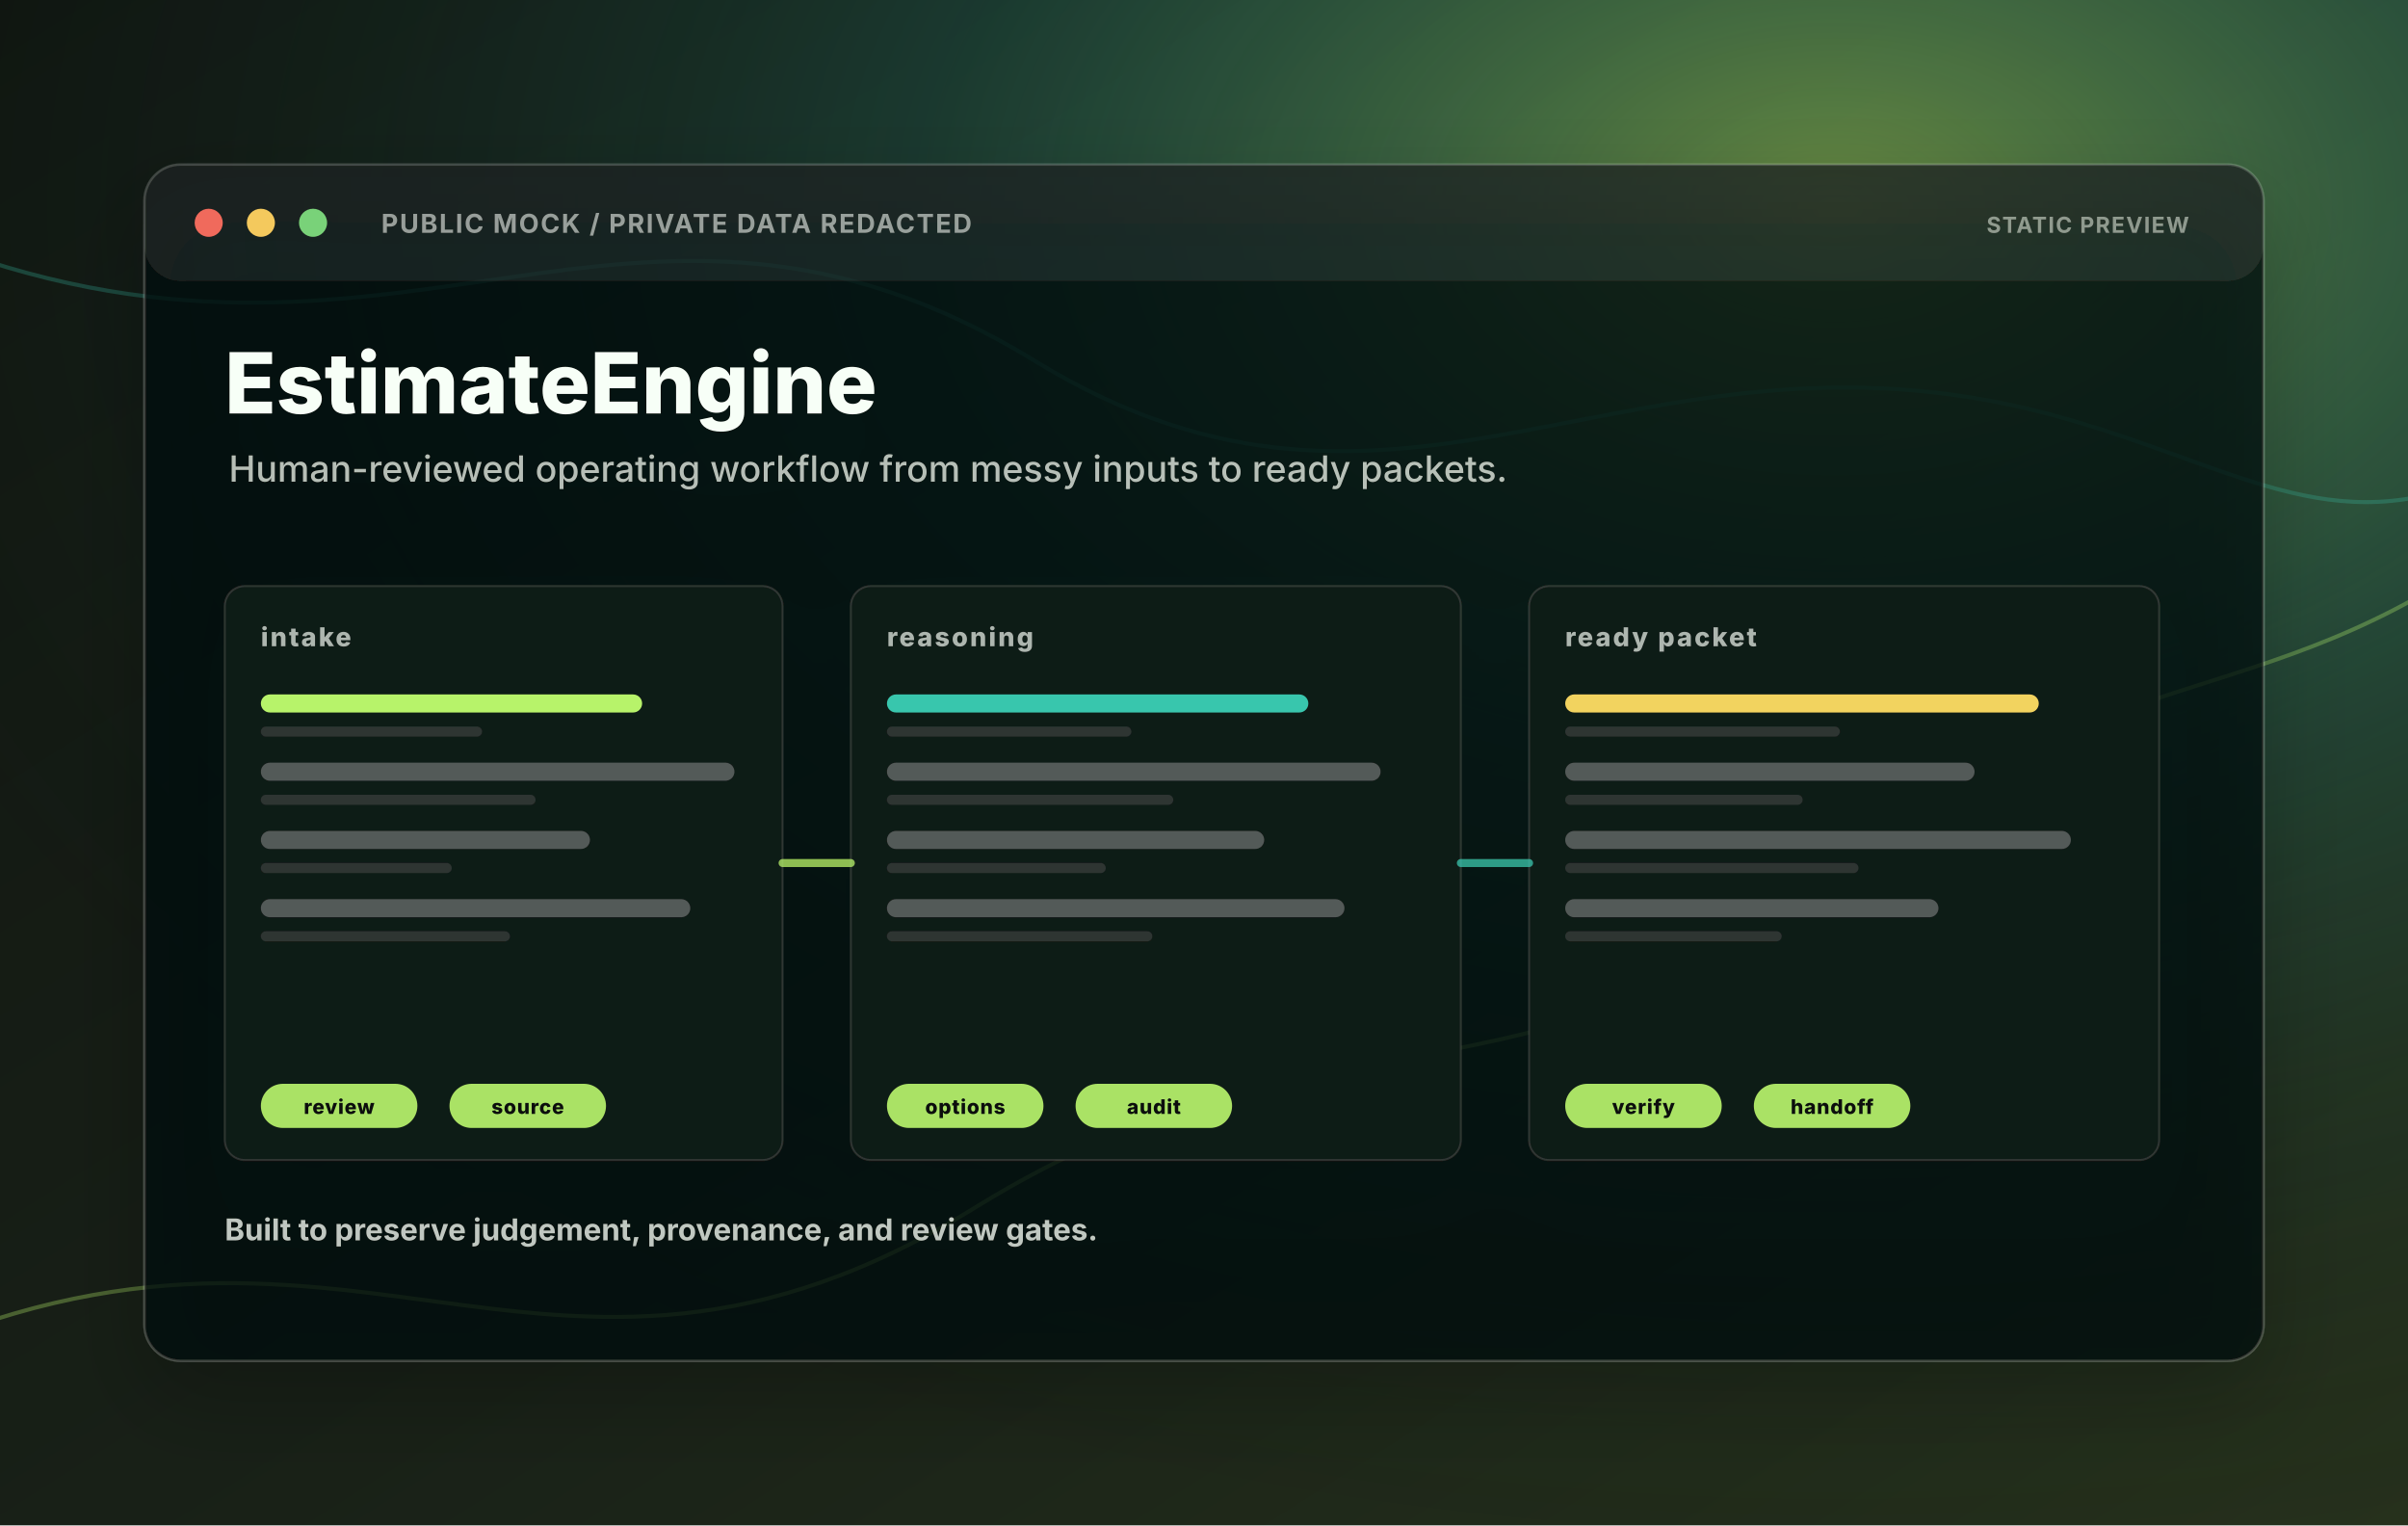
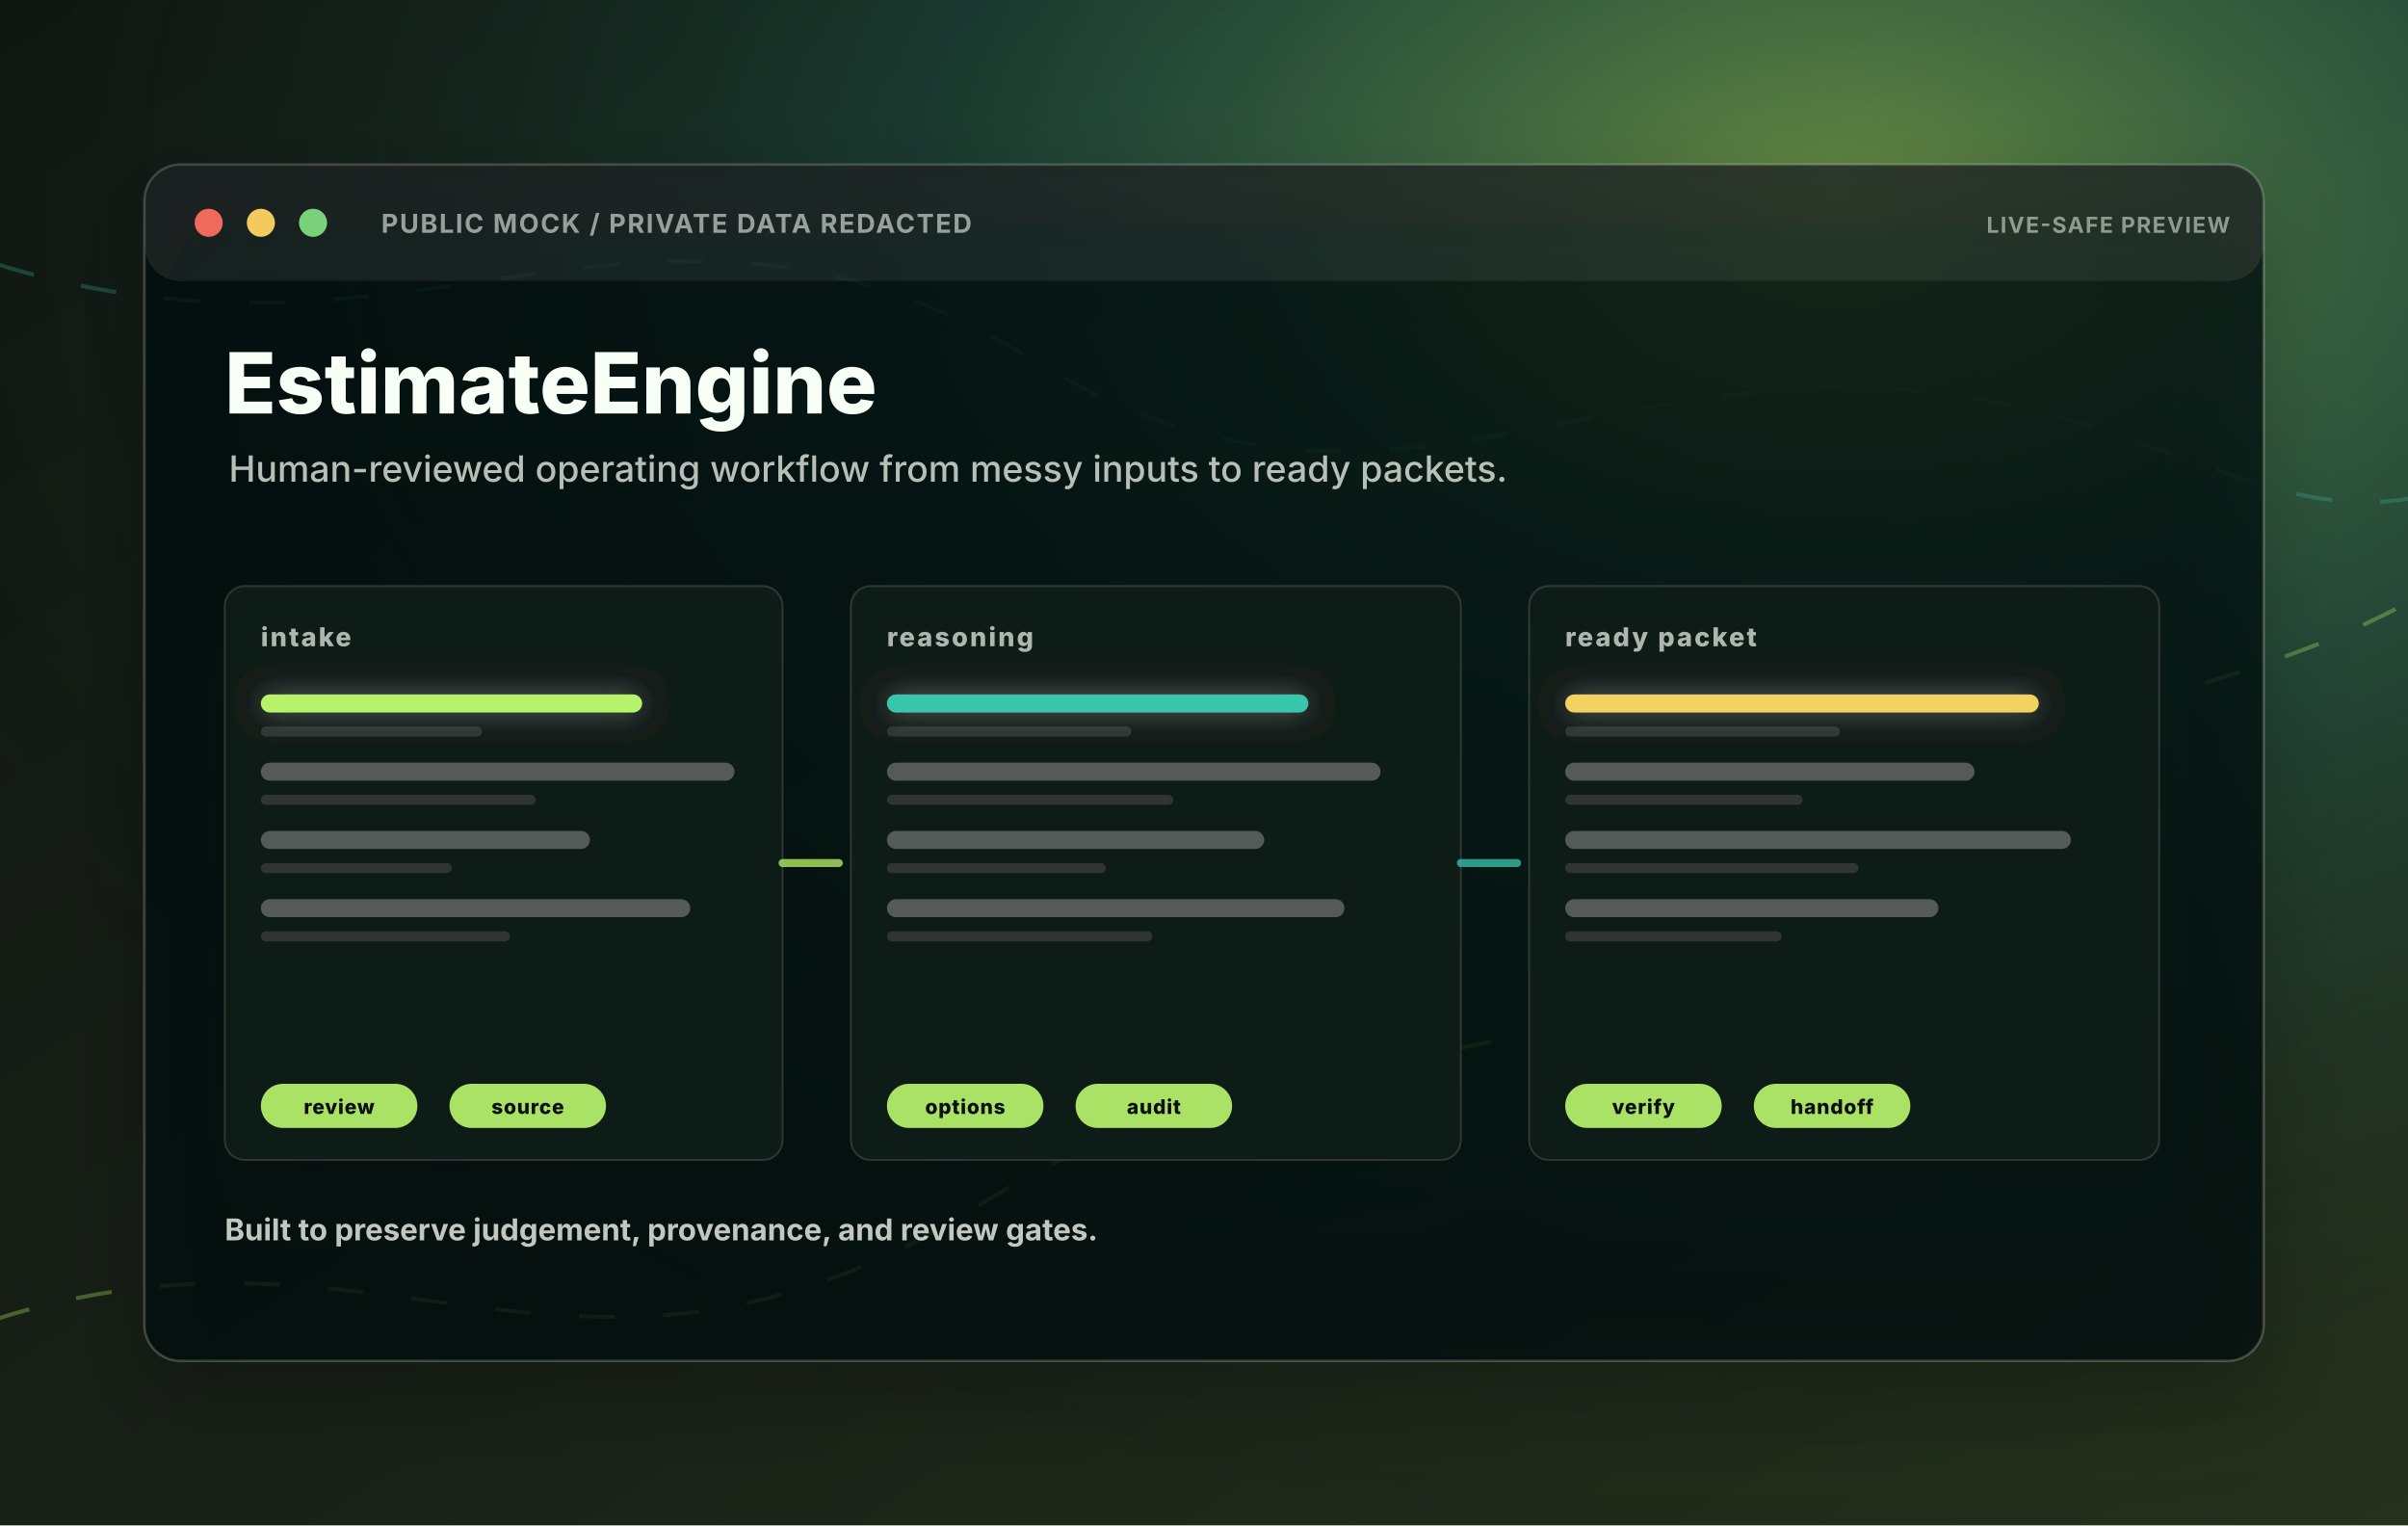
<svg xmlns="http://www.w3.org/2000/svg" width="1200" height="760" viewBox="0 0 1200 760" role="img" aria-labelledby="estimateengine-title estimateengine-desc">
  <defs>
    <linearGradient id="estimateengine-bg" x1="0" x2="1" y1="0" y2="1">
      <stop offset="0" stop-color="#101510" />
      <stop offset=".52" stop-color="#182017" />
      <stop offset="1" stop-color="#26311c" />
    </linearGradient>
    <radialGradient id="estimateengine-glow" cx=".76" cy=".14" r=".9">
      <stop offset="0" stop-color="#b7f36b" stop-opacity=".5" />
      <stop offset=".42" stop-color="#39c6ad" stop-opacity=".18" />
      <stop offset="1" stop-color="#000" stop-opacity="0" />
    </radialGradient>
+     <linearGradient id="estimateengine-scan" x1="0" x2="1" y1="0" y2="0">
+       <stop offset="0" stop-color="#fff" stop-opacity="0" />
+       <stop offset=".48" stop-color="#b7f36b" stop-opacity=".24" />
+       <stop offset="1" stop-color="#fff" stop-opacity="0" />
+     </linearGradient>
+     <clipPath id="estimateengine-viewport">
+       <rect x="72" y="82" width="1056" height="596" rx="18" />
+     </clipPath>
    <filter id="estimateengine-shadow" x="-20%" y="-20%" width="140%" height="140%">
      <feDropShadow dx="0" dy="18" stdDeviation="22" flood-color="#000" flood-opacity=".32" />
    </filter>
    <style>
      .title { font: 800 42px Inter, Arial, sans-serif; fill: #f7fff7; letter-spacing: 0; }
      .sub { font: 500 18px Inter, Arial, sans-serif; fill: rgba(247,255,247,.72); letter-spacing: 0; }
      .nav { font: 700 13px Inter, Arial, sans-serif; fill: rgba(247,255,247,.56); letter-spacing: .06em; }
      .kicker { font: 800 13px Inter, Arial, sans-serif; fill: rgba(247,255,247,.68); letter-spacing: .08em; text-transform: uppercase; }
      .badge { font: 800 10px Inter, Arial, sans-serif; fill: #07110d; text-anchor: middle; letter-spacing: .04em; }
      .tiny { font: 700 11px Inter, Arial, sans-serif; fill: rgba(247,255,247,.5); letter-spacing: .06em; }
      .label { font: 700 15px Inter, Arial, sans-serif; fill: rgba(247,255,247,.76); letter-spacing: 0; }
+       .ambient-path { stroke-dasharray: 18 24; animation: dashFlow 22s linear infinite; }
+       .ambient-path.alt { animation-direction: reverse; animation-duration: 26s; }
+       .status-dot { animation: statusPulse 3.8s ease-in-out infinite; transform-box: fill-box; transform-origin: center; }
+       .status-dot:nth-of-type(2) { animation-delay: -.9s; }
+       .status-dot:nth-of-type(3) { animation-delay: -1.8s; }
+       .mock-panel { animation: panelWake 8.5s ease-in-out infinite; transform-box: fill-box; transform-origin: center; }
+       .mock-panel-1 { animation-delay: -1.4s; }
+       .mock-panel-2 { animation-delay: -2.8s; }
+       .mock-panel-3 { animation-delay: -4.2s; }
+       .data-line { animation: lineAlive 6.8s ease-in-out infinite; transform-box: fill-box; transform-origin: left center; }
+       .data-line-1 { animation-delay: -1.1s; }
+       .data-line-2 { animation-delay: -2.2s; }
+       .data-line-3 { animation-delay: -3.3s; }
+       .shadow-line { animation-name: lineGhost; }
+       .hot-line { filter: drop-shadow(0 0 7px rgba(247,255,247,.34)); }
+       .badge-chip { animation: chipPulse 7.2s ease-in-out infinite; transform-box: fill-box; transform-origin: center; }
+       .badge-chip-1 { animation-delay: -2.4s; }
+       .flow-line { stroke-dasharray: 28 18; animation: dashFlow 8s linear infinite; }
+       .flow-node { animation: statusPulse 3.2s ease-in-out infinite; transform-box: fill-box; transform-origin: center; }
+       .screen-scan { animation: scanPass 9.5s ease-in-out infinite; transform-box: fill-box; transform-origin: center; }
+       @keyframes dashFlow { to { stroke-dashoffset: -240; } }
+       @keyframes statusPulse {
+         0%, 100% { opacity: .72; transform: scale(1); }
+         44% { opacity: 1; transform: scale(1.28); }
+       }
+       @keyframes panelWake {
+         0%, 100% { opacity: .88; transform: translateY(0); }
+         50% { opacity: 1; transform: translateY(-2px); }
+       }
+       @keyframes lineAlive {
+         0%, 100% { opacity: .76; transform: scaleX(.86); }
+         42% { opacity: 1; transform: scaleX(1); }
+         64% { opacity: .86; transform: scaleX(.94); }
+       }
+       @keyframes lineGhost {
+         0%, 100% { opacity: .42; transform: scaleX(.68); }
+         52% { opacity: .82; transform: scaleX(1); }
+       }
+       @keyframes chipPulse {
+         0%, 100% { opacity: .78; transform: translateY(0); }
+         46% { opacity: 1; transform: translateY(-1px); }
+       }
+       @keyframes scanPass {
+         0%, 18% { transform: translateX(-1260px) skewX(-14deg); opacity: 0; }
+         31% { opacity: .82; }
+         52%, 100% { transform: translateX(1260px) skewX(-14deg); opacity: 0; }
+       }
+       @media (prefers-reduced-motion: reduce) {
+         * { animation: none !important; }
+       }
    </style>
  </defs>
  <rect width="1200" height="760" fill="url(#estimateengine-bg)" />
  <rect width="1200" height="760" fill="url(#estimateengine-glow)" />
-   <path d="M-80 690 C170 560 266 738 487 601 C661 494 765 562 918 434 C1054 321 1135 360 1260 260" fill="none" stroke="#b7f36b" stroke-width="2" opacity=".32" />
-   <path d="M-40 118 C199 214 314 56 516 180 C699 292 813 152 1020 206 C1114 231 1161 272 1240 236" fill="none" stroke="#39c6ad" stroke-width="2" opacity=".26" />
+   <path class="ambient-path" d="M-80 690 C170 560 266 738 487 601 C661 494 765 562 918 434 C1054 321 1135 360 1260 260" fill="none" stroke="#b7f36b" stroke-width="2" opacity=".32" />
+   <path class="ambient-path alt" d="M-40 118 C199 214 314 56 516 180 C699 292 813 152 1020 206 C1114 231 1161 272 1240 236" fill="none" stroke="#39c6ad" stroke-width="2" opacity=".26" />
  <g filter="url(#estimateengine-shadow)">
    <rect x="72" y="82" width="1056" height="596" rx="18" fill="rgba(4,10,8,.74)" stroke="rgba(255,255,255,.18)" stroke-width="1.2" />
    <rect x="72" y="82" width="1056" height="58" rx="18" fill="rgba(255,255,255,.08)" />
-     <circle cx="104" cy="111" r="7" fill="#f06a5b" />
-     <circle cx="130" cy="111" r="7" fill="#f4c95d" />
-     <circle cx="156" cy="111" r="7" fill="#79d279" />
+     <circle class="status-dot" cx="104" cy="111" r="7" fill="#f06a5b" />
+     <circle class="status-dot" cx="130" cy="111" r="7" fill="#f4c95d" />
+     <circle class="status-dot" cx="156" cy="111" r="7" fill="#79d279" />
    <text x="190" y="116" class="nav">PUBLIC MOCK / PRIVATE DATA REDACTED</text>
-     <text x="990" y="116" class="tiny">STATIC PREVIEW</text>
+     <text x="990" y="116" class="tiny">LIVE-SAFE PREVIEW</text>
    <text x="112" y="206" class="title">EstimateEngine</text>
    <text x="114" y="240" class="sub">Human-reviewed operating workflow from messy inputs to ready packets.</text>
-     <rect x="112" y="292" width="278" height="286" rx="10" fill="#111a17" stroke="rgba(255,255,255,.14)" stroke-width="1" />
-     <text x="130" y="322" class="kicker">intake</text>
-     <rect x="130" y="346" width="190" height="9" rx="4.5" fill="#b7f36b" />
-     <rect x="130" y="362" width="110.2" height="5" rx="2.5" fill="rgba(255,255,255,.12)" />
-     <rect x="130" y="380" width="236" height="9" rx="4.5" fill="rgba(255,255,255,.28)" />
-     <rect x="130" y="396" width="136.88" height="5" rx="2.5" fill="rgba(255,255,255,.12)" />
-     <rect x="130" y="414" width="164" height="9" rx="4.5" fill="rgba(255,255,255,.28)" />
-     <rect x="130" y="430" width="95.12" height="5" rx="2.5" fill="rgba(255,255,255,.12)" />
-     <rect x="130" y="448" width="214" height="9" rx="4.5" fill="rgba(255,255,255,.28)" />
-     <rect x="130" y="464" width="124.12" height="5" rx="2.5" fill="rgba(255,255,255,.12)" />
-     <rect x="130" y="540" width="78" height="22" rx="11" fill="#b7f36b" opacity=".92" />
-     <text x="169" y="555" class="badge">review</text>
-     <rect x="224" y="540" width="78" height="22" rx="11" fill="#b7f36b" opacity=".92" />
-     <text x="263" y="555" class="badge">source</text>
-     <rect x="424" y="292" width="304" height="286" rx="10" fill="#111a17" stroke="rgba(255,255,255,.14)" stroke-width="1" />
-     <text x="442" y="322" class="kicker">reasoning</text>
-     <rect x="442" y="346" width="210" height="9" rx="4.5" fill="#39c6ad" />
-     <rect x="442" y="362" width="121.8" height="5" rx="2.5" fill="rgba(255,255,255,.12)" />
-     <rect x="442" y="380" width="246" height="9" rx="4.5" fill="rgba(255,255,255,.28)" />
-     <rect x="442" y="396" width="142.68" height="5" rx="2.5" fill="rgba(255,255,255,.12)" />
-     <rect x="442" y="414" width="188" height="9" rx="4.5" fill="rgba(255,255,255,.28)" />
-     <rect x="442" y="430" width="109.04" height="5" rx="2.5" fill="rgba(255,255,255,.12)" />
-     <rect x="442" y="448" width="228" height="9" rx="4.5" fill="rgba(255,255,255,.28)" />
-     <rect x="442" y="464" width="132.24" height="5" rx="2.5" fill="rgba(255,255,255,.12)" />
-     <rect x="442" y="540" width="78" height="22" rx="11" fill="#b7f36b" opacity=".92" />
-     <text x="481" y="555" class="badge">options</text>
-     <rect x="536" y="540" width="78" height="22" rx="11" fill="#b7f36b" opacity=".92" />
-     <text x="575" y="555" class="badge">audit</text>
-     <rect x="762" y="292" width="314" height="286" rx="10" fill="#111a17" stroke="rgba(255,255,255,.14)" stroke-width="1" />
-     <text x="780" y="322" class="kicker">ready packet</text>
-     <rect x="780" y="346" width="236" height="9" rx="4.5" fill="#f2d35f" />
-     <rect x="780" y="362" width="136.88" height="5" rx="2.5" fill="rgba(255,255,255,.12)" />
-     <rect x="780" y="380" width="204" height="9" rx="4.5" fill="rgba(255,255,255,.28)" />
-     <rect x="780" y="396" width="118.32" height="5" rx="2.5" fill="rgba(255,255,255,.12)" />
-     <rect x="780" y="414" width="252" height="9" rx="4.5" fill="rgba(255,255,255,.28)" />
-     <rect x="780" y="430" width="146.16" height="5" rx="2.5" fill="rgba(255,255,255,.12)" />
-     <rect x="780" y="448" width="186" height="9" rx="4.5" fill="rgba(255,255,255,.28)" />
-     <rect x="780" y="464" width="107.88" height="5" rx="2.5" fill="rgba(255,255,255,.12)" />
-     <rect x="780" y="540" width="78" height="22" rx="11" fill="#b7f36b" opacity=".92" />
-     <text x="819" y="555" class="badge">verify</text>
-     <rect x="874" y="540" width="78" height="22" rx="11" fill="#b7f36b" opacity=".92" />
-     <text x="913" y="555" class="badge">handoff</text>
-     <path d="M390 430 C414 430 407 430 424 430" stroke="#b7f36b" stroke-width="4" stroke-linecap="round" opacity=".75" />
-     <path d="M728 430 C750 430 744 430 762 430" stroke="#39c6ad" stroke-width="4" stroke-linecap="round" opacity=".75" />
+     <g class="mock-panel mock-panel-0">
+       <rect x="112" y="292" width="278" height="286" rx="10" fill="#111a17" stroke="rgba(255,255,255,.14)" stroke-width="1" />
+       <text x="130" y="322" class="kicker">intake</text>
+       <rect class="data-line data-line-0 hot-line" x="130" y="346" width="190" height="9" rx="4.5" fill="#b7f36b" />
+       <rect class="data-line shadow-line data-line-0" x="130" y="362" width="110.2" height="5" rx="2.5" fill="rgba(255,255,255,.12)" />
+       <rect class="data-line data-line-1" x="130" y="380" width="236" height="9" rx="4.5" fill="rgba(255,255,255,.28)" />
+       <rect class="data-line shadow-line data-line-1" x="130" y="396" width="136.88" height="5" rx="2.5" fill="rgba(255,255,255,.12)" />
+       <rect class="data-line data-line-2" x="130" y="414" width="164" height="9" rx="4.5" fill="rgba(255,255,255,.28)" />
+       <rect class="data-line shadow-line data-line-2" x="130" y="430" width="95.12" height="5" rx="2.5" fill="rgba(255,255,255,.12)" />
+       <rect class="data-line data-line-3" x="130" y="448" width="214" height="9" rx="4.5" fill="rgba(255,255,255,.28)" />
+       <rect class="data-line shadow-line data-line-3" x="130" y="464" width="124.12" height="5" rx="2.5" fill="rgba(255,255,255,.12)" />
+       <rect class="badge-chip badge-chip-0" x="130" y="540" width="78" height="22" rx="11" fill="#b7f36b" opacity=".92" />
+       <text x="169" y="555" class="badge">review</text>
+       <rect class="badge-chip badge-chip-1" x="224" y="540" width="78" height="22" rx="11" fill="#b7f36b" opacity=".92" />
+       <text x="263" y="555" class="badge">source</text>
+     </g>
+     <g class="mock-panel mock-panel-1">
+       <rect x="424" y="292" width="304" height="286" rx="10" fill="#111a17" stroke="rgba(255,255,255,.14)" stroke-width="1" />
+       <text x="442" y="322" class="kicker">reasoning</text>
+       <rect class="data-line data-line-0 hot-line" x="442" y="346" width="210" height="9" rx="4.5" fill="#39c6ad" />
+       <rect class="data-line shadow-line data-line-0" x="442" y="362" width="121.8" height="5" rx="2.5" fill="rgba(255,255,255,.12)" />
+       <rect class="data-line data-line-1" x="442" y="380" width="246" height="9" rx="4.5" fill="rgba(255,255,255,.28)" />
+       <rect class="data-line shadow-line data-line-1" x="442" y="396" width="142.68" height="5" rx="2.5" fill="rgba(255,255,255,.12)" />
+       <rect class="data-line data-line-2" x="442" y="414" width="188" height="9" rx="4.5" fill="rgba(255,255,255,.28)" />
+       <rect class="data-line shadow-line data-line-2" x="442" y="430" width="109.04" height="5" rx="2.5" fill="rgba(255,255,255,.12)" />
+       <rect class="data-line data-line-3" x="442" y="448" width="228" height="9" rx="4.5" fill="rgba(255,255,255,.28)" />
+       <rect class="data-line shadow-line data-line-3" x="442" y="464" width="132.24" height="5" rx="2.5" fill="rgba(255,255,255,.12)" />
+       <rect class="badge-chip badge-chip-0" x="442" y="540" width="78" height="22" rx="11" fill="#b7f36b" opacity=".92" />
+       <text x="481" y="555" class="badge">options</text>
+       <rect class="badge-chip badge-chip-1" x="536" y="540" width="78" height="22" rx="11" fill="#b7f36b" opacity=".92" />
+       <text x="575" y="555" class="badge">audit</text>
+     </g>
+     <g class="mock-panel mock-panel-2">
+       <rect x="762" y="292" width="314" height="286" rx="10" fill="#111a17" stroke="rgba(255,255,255,.14)" stroke-width="1" />
+       <text x="780" y="322" class="kicker">ready packet</text>
+       <rect class="data-line data-line-0 hot-line" x="780" y="346" width="236" height="9" rx="4.5" fill="#f2d35f" />
+       <rect class="data-line shadow-line data-line-0" x="780" y="362" width="136.88" height="5" rx="2.5" fill="rgba(255,255,255,.12)" />
+       <rect class="data-line data-line-1" x="780" y="380" width="204" height="9" rx="4.5" fill="rgba(255,255,255,.28)" />
+       <rect class="data-line shadow-line data-line-1" x="780" y="396" width="118.32" height="5" rx="2.5" fill="rgba(255,255,255,.12)" />
+       <rect class="data-line data-line-2" x="780" y="414" width="252" height="9" rx="4.5" fill="rgba(255,255,255,.28)" />
+       <rect class="data-line shadow-line data-line-2" x="780" y="430" width="146.16" height="5" rx="2.5" fill="rgba(255,255,255,.12)" />
+       <rect class="data-line data-line-3" x="780" y="448" width="186" height="9" rx="4.5" fill="rgba(255,255,255,.28)" />
+       <rect class="data-line shadow-line data-line-3" x="780" y="464" width="107.88" height="5" rx="2.5" fill="rgba(255,255,255,.12)" />
+       <rect class="badge-chip badge-chip-0" x="780" y="540" width="78" height="22" rx="11" fill="#b7f36b" opacity=".92" />
+       <text x="819" y="555" class="badge">verify</text>
+       <rect class="badge-chip badge-chip-1" x="874" y="540" width="78" height="22" rx="11" fill="#b7f36b" opacity=".92" />
+       <text x="913" y="555" class="badge">handoff</text>
+     </g>
+     <path class="flow-line" d="M390 430 C414 430 407 430 424 430" stroke="#b7f36b" stroke-width="4" stroke-linecap="round" opacity=".75" />
+     <path class="flow-line" d="M728 430 C750 430 744 430 762 430" stroke="#39c6ad" stroke-width="4" stroke-linecap="round" opacity=".75" />
    <text x="112" y="618" class="label">Built to preserve judgement, provenance, and review gates.</text>
+     <g clip-path="url(#estimateengine-viewport)" pointer-events="none">
+       <rect class="screen-scan" x="-140" y="82" width="180" height="596" fill="url(#estimateengine-scan)" opacity=".72" />
+     </g>
  </g>
</svg>
